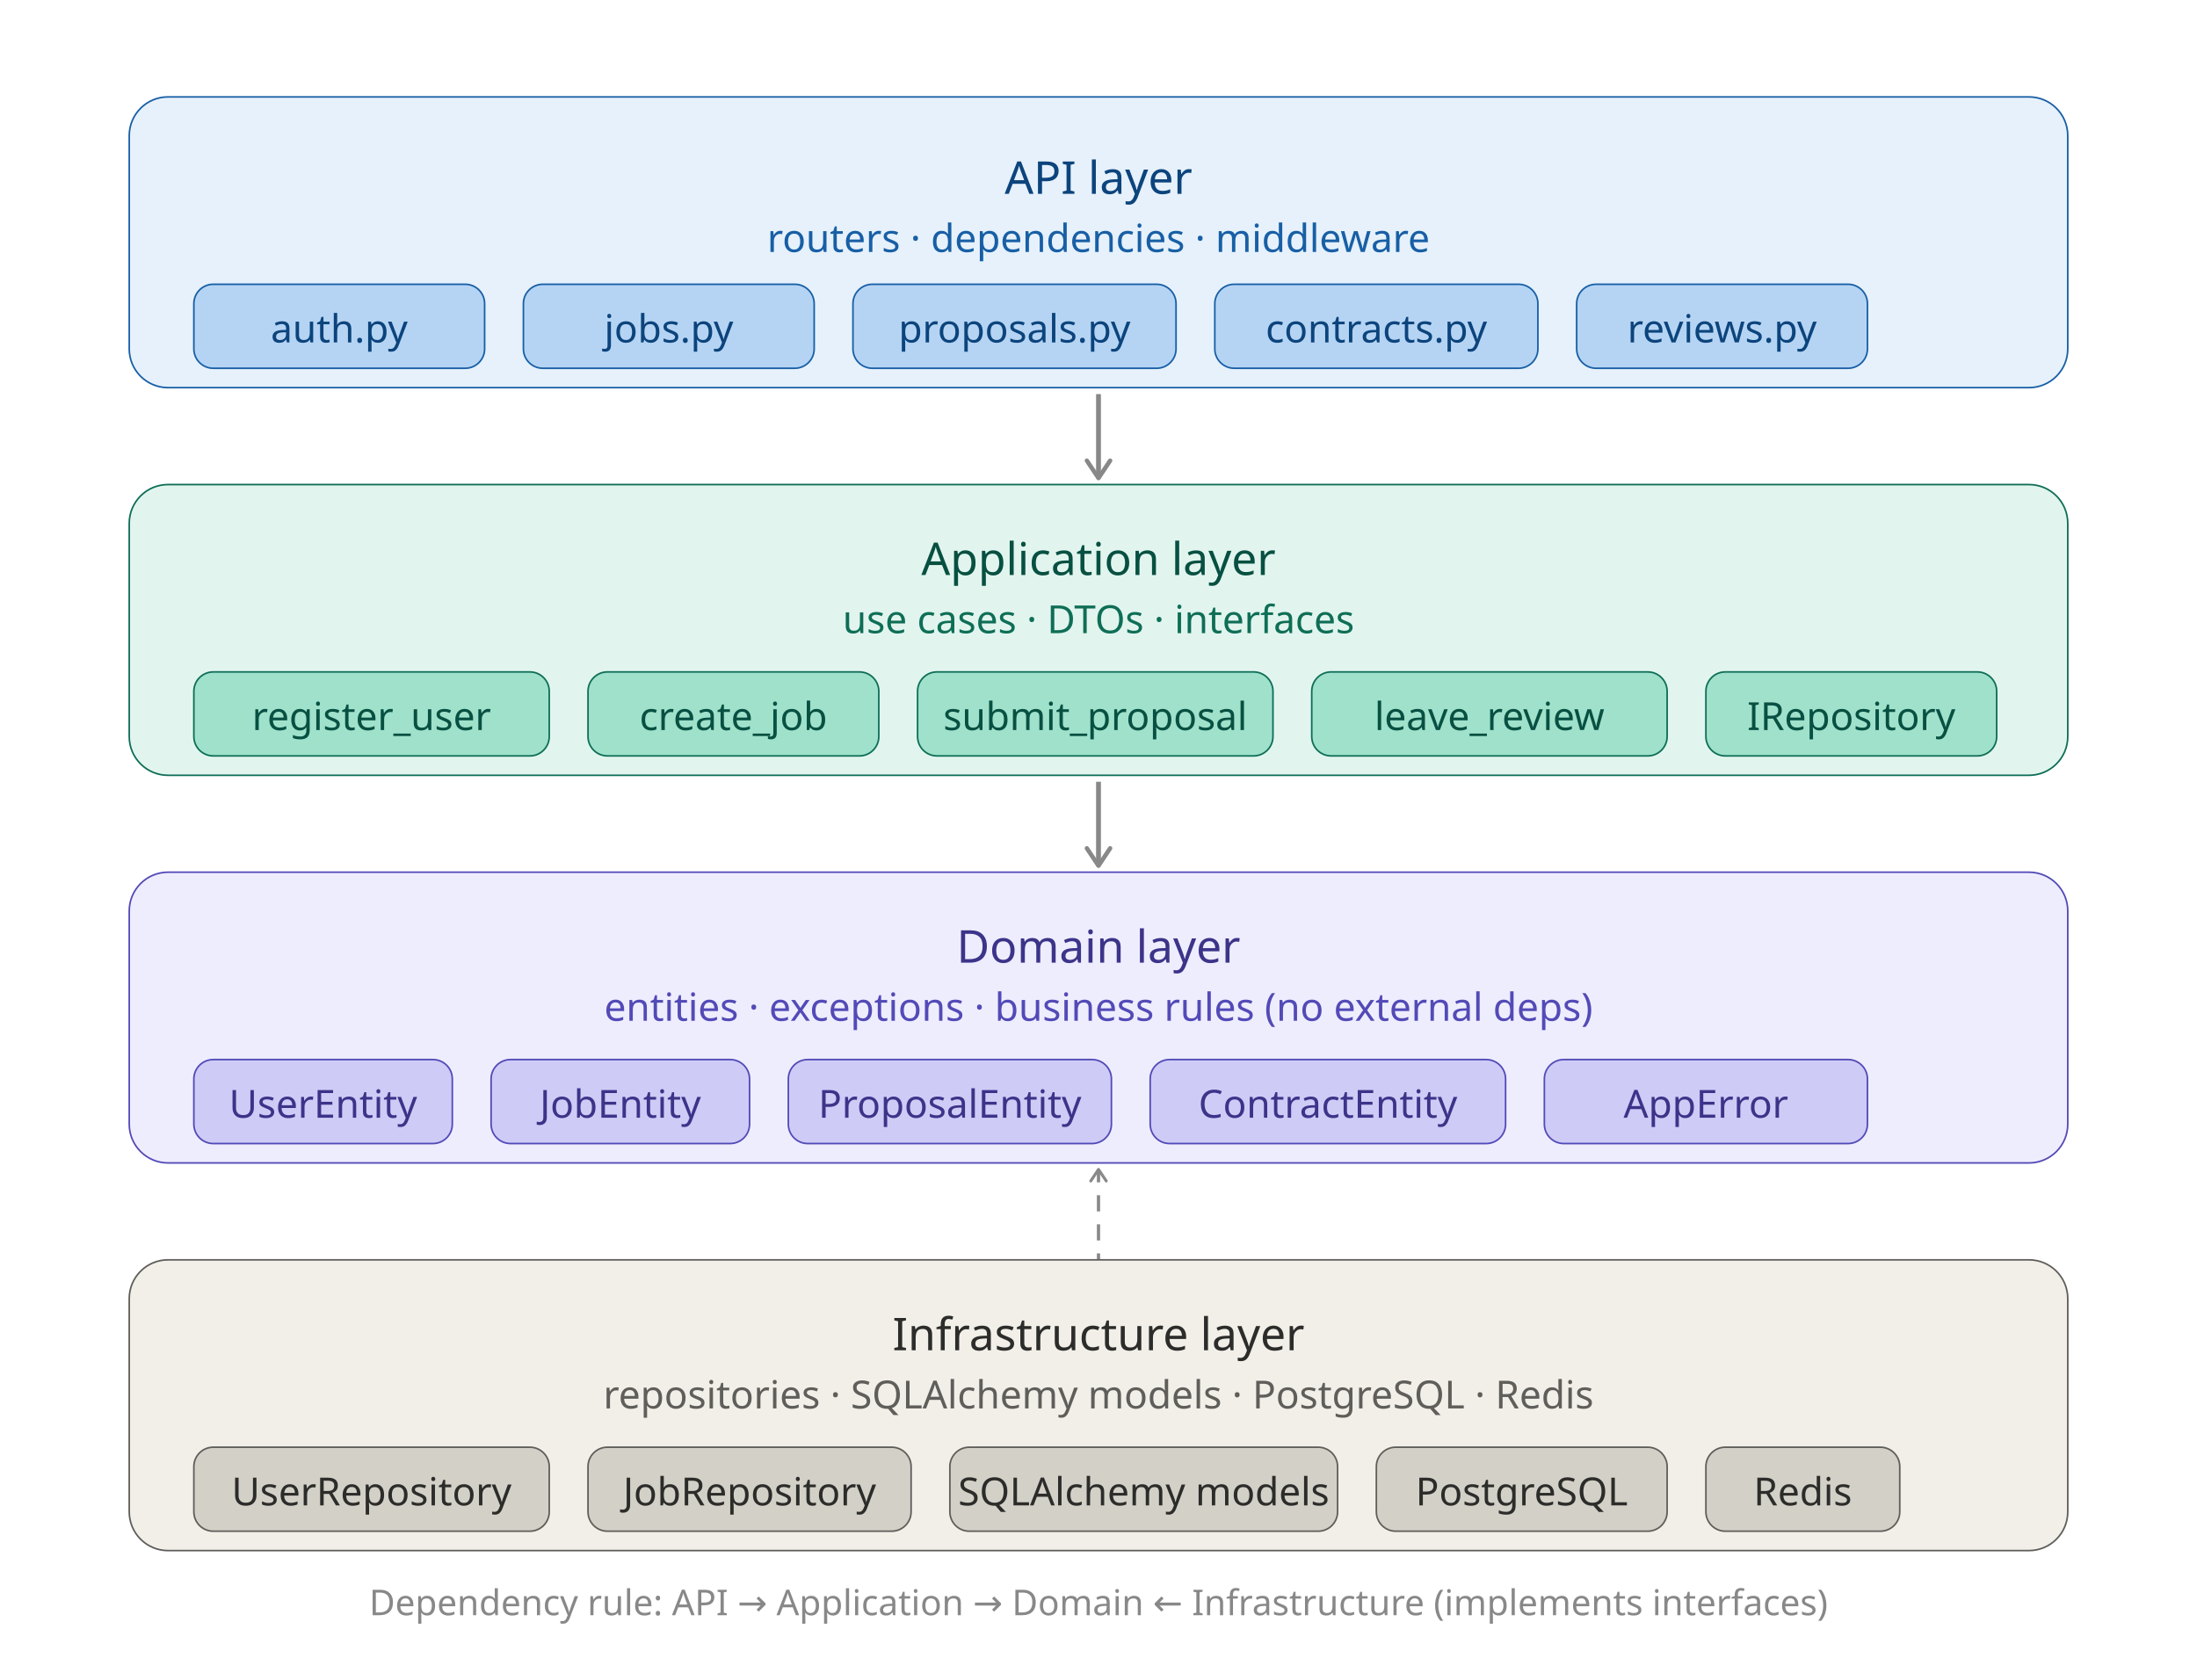
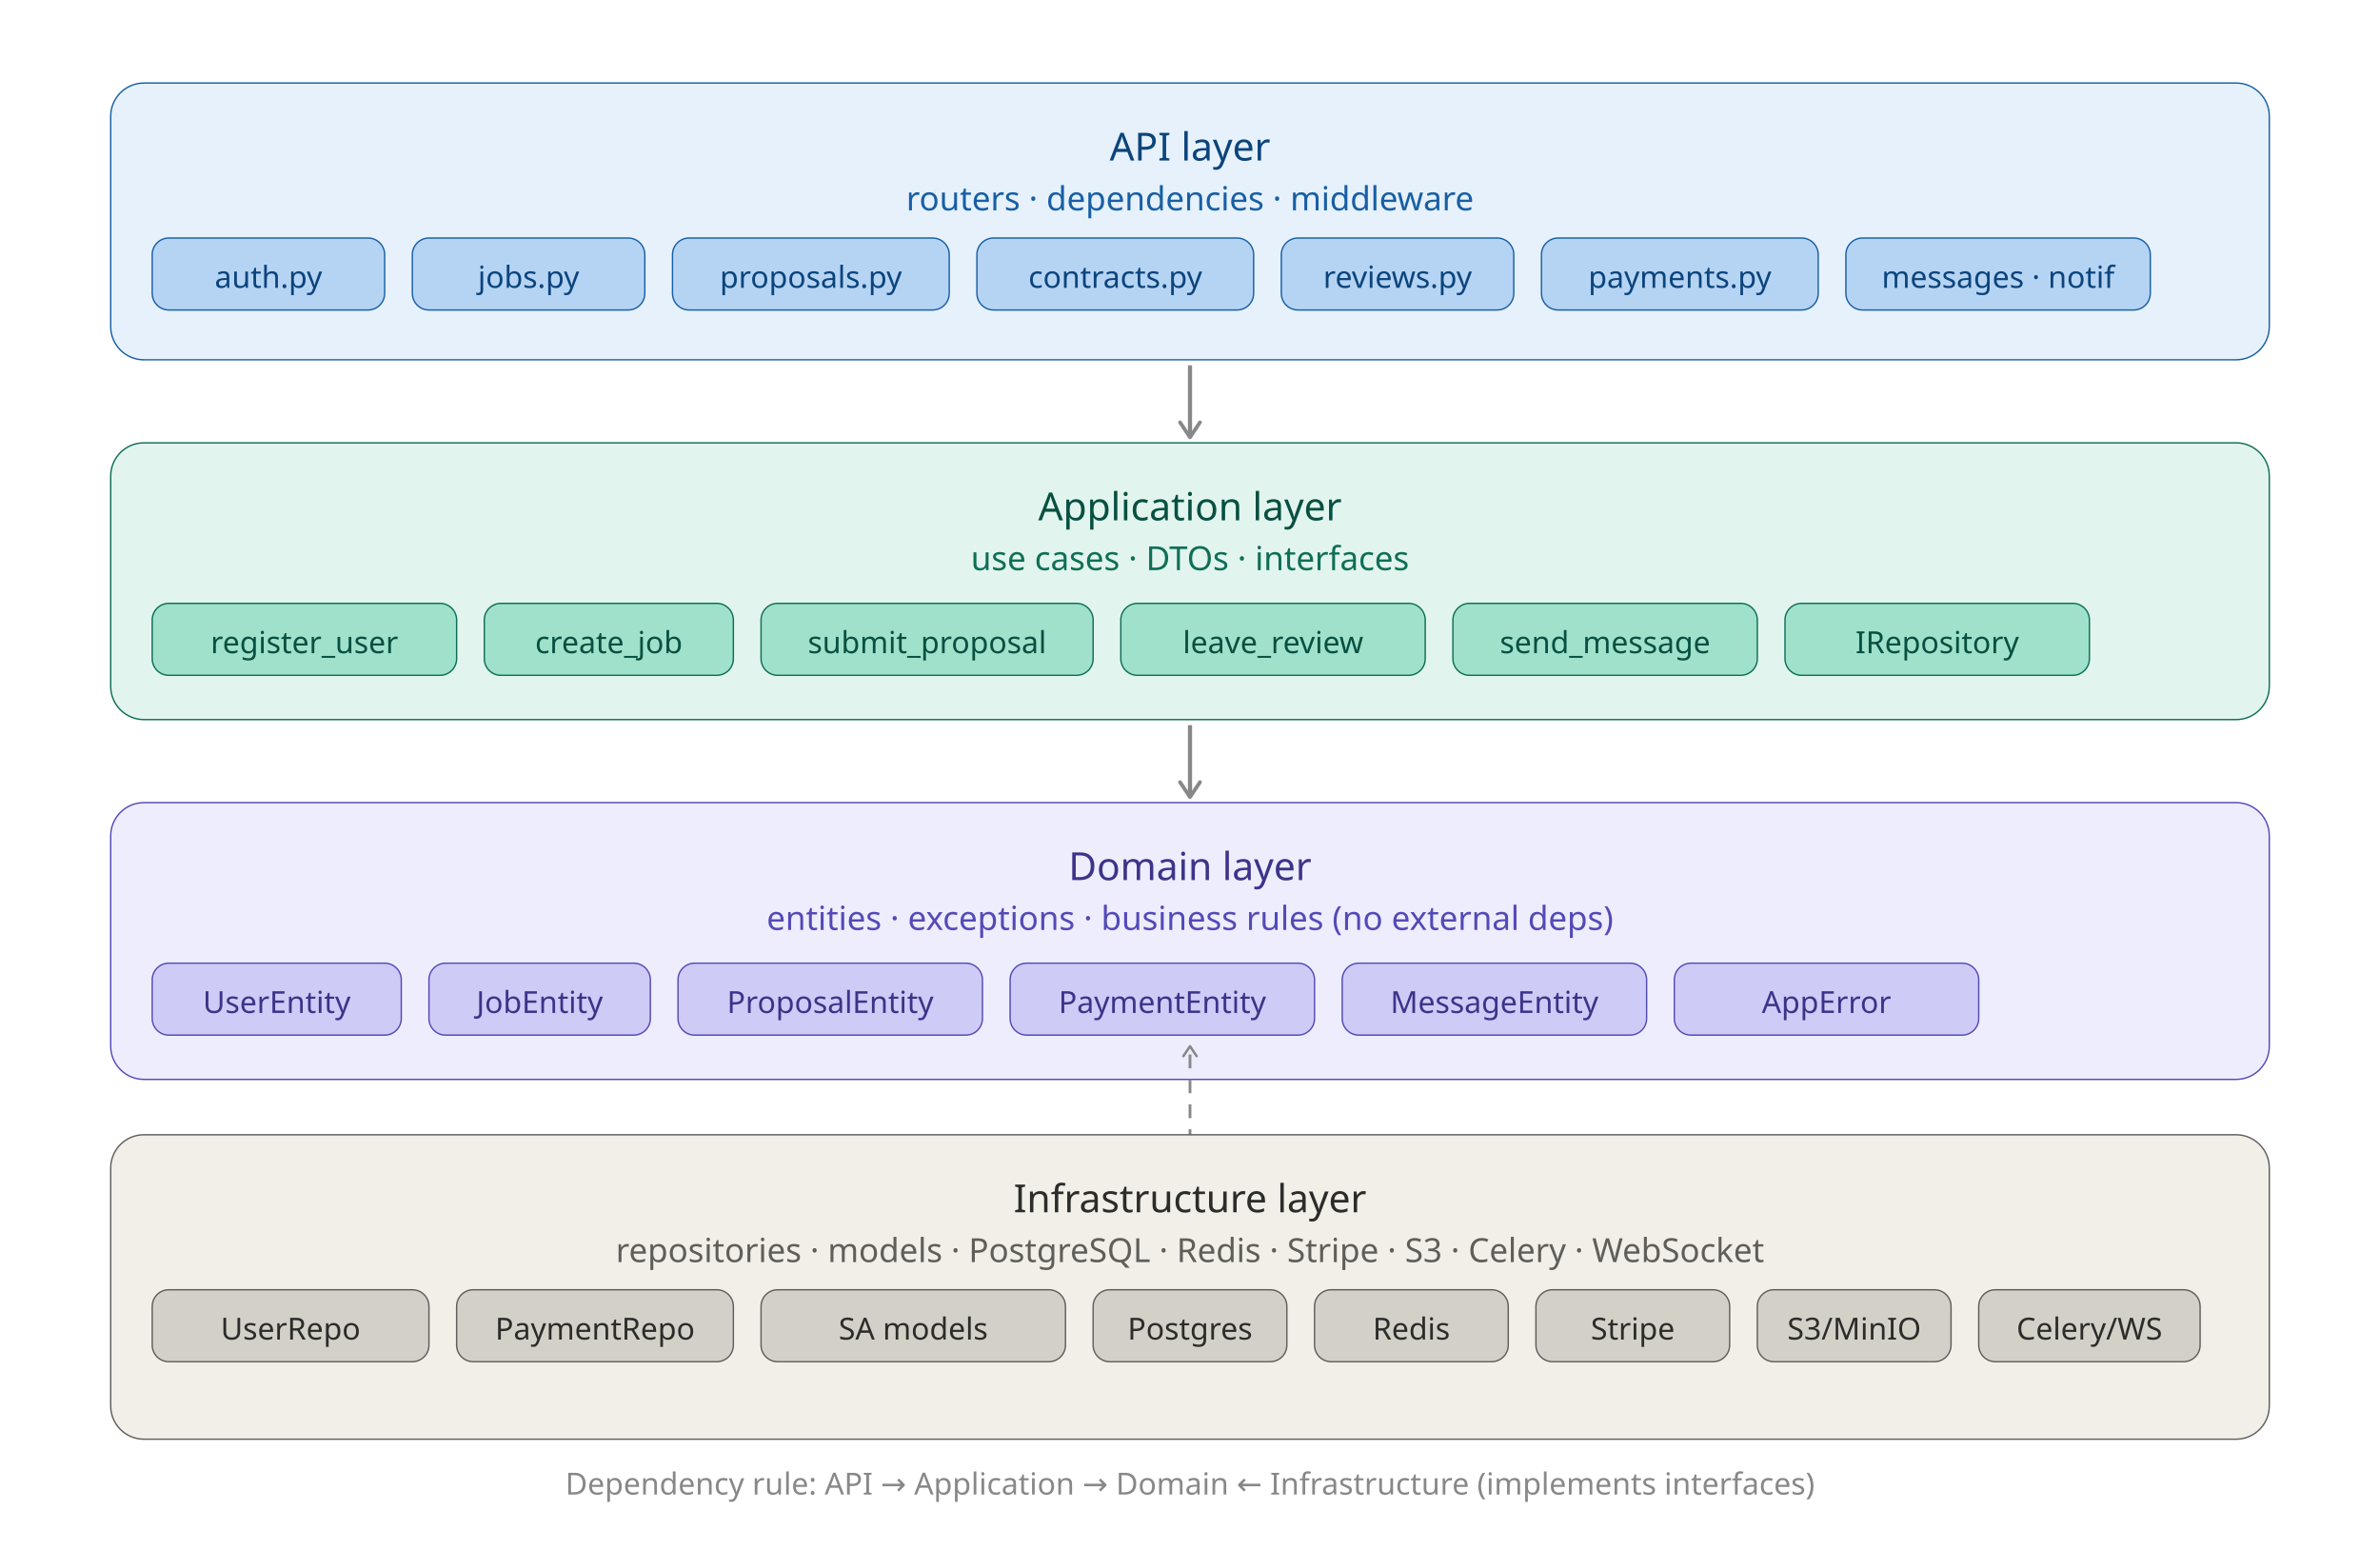
- <svg xmlns="http://www.w3.org/2000/svg" width="100%" viewBox="0 0 680 520" role="img">
+ <svg xmlns="http://www.w3.org/2000/svg" width="100%" viewBox="0 0 860 560" role="img">
  <defs>
    <marker id="arrow" viewBox="0 0 10 10" refX="8" refY="5" markerWidth="6" markerHeight="6" orient="auto-start-reverse">
      <path d="M2 1L8 5L2 9" fill="none" stroke="#888" stroke-width="1.5" stroke-linecap="round" stroke-linejoin="round" />
    </marker>
  </defs>
-   <rect x="40" y="30" width="600" height="90" rx="12" fill="#E6F1FB" stroke="#185FA5" stroke-width="0.5" />
-   <text font-family="sans-serif" font-weight="500" font-size="14" fill="#0C447C" x="340" y="60" text-anchor="middle">API layer</text>
-   <text font-family="sans-serif" font-size="12" fill="#185FA5" x="340" y="78" text-anchor="middle">routers · dependencies · middleware</text>
-   <rect x="60" y="88" width="90" height="26" rx="6" fill="#B5D4F4" stroke="#185FA5" stroke-width="0.5" />
-   <rect x="162" y="88" width="90" height="26" rx="6" fill="#B5D4F4" stroke="#185FA5" stroke-width="0.5" />
-   <rect x="264" y="88" width="100" height="26" rx="6" fill="#B5D4F4" stroke="#185FA5" stroke-width="0.5" />
-   <rect x="376" y="88" width="100" height="26" rx="6" fill="#B5D4F4" stroke="#185FA5" stroke-width="0.5" />
-   <rect x="488" y="88" width="90" height="26" rx="6" fill="#B5D4F4" stroke="#185FA5" stroke-width="0.5" />
-   <text font-family="sans-serif" font-size="12" fill="#0C447C" x="105" y="106" text-anchor="middle">auth.py</text>
-   <text font-family="sans-serif" font-size="12" fill="#0C447C" x="207" y="106" text-anchor="middle">jobs.py</text>
-   <text font-family="sans-serif" font-size="12" fill="#0C447C" x="314" y="106" text-anchor="middle">proposals.py</text>
-   <text font-family="sans-serif" font-size="12" fill="#0C447C" x="426" y="106" text-anchor="middle">contracts.py</text>
-   <text font-family="sans-serif" font-size="12" fill="#0C447C" x="533" y="106" text-anchor="middle">reviews.py</text>
-   <line x1="340" y1="122" x2="340" y2="148" stroke="#888" stroke-width="1.5" marker-end="url(#arrow)" />
-   <rect x="40" y="150" width="600" height="90" rx="12" fill="#E1F5EE" stroke="#0F6E56" stroke-width="0.5" />
-   <text font-family="sans-serif" font-weight="500" font-size="14" fill="#085041" x="340" y="178" text-anchor="middle">Application layer</text>
-   <text font-family="sans-serif" font-size="12" fill="#0F6E56" x="340" y="196" text-anchor="middle">use cases · DTOs · interfaces</text>
-   <rect x="60" y="208" width="110" height="26" rx="6" fill="#9FE1CB" stroke="#0F6E56" stroke-width="0.5" />
-   <rect x="182" y="208" width="90" height="26" rx="6" fill="#9FE1CB" stroke="#0F6E56" stroke-width="0.5" />
-   <rect x="284" y="208" width="110" height="26" rx="6" fill="#9FE1CB" stroke="#0F6E56" stroke-width="0.5" />
-   <rect x="406" y="208" width="110" height="26" rx="6" fill="#9FE1CB" stroke="#0F6E56" stroke-width="0.5" />
-   <rect x="528" y="208" width="90" height="26" rx="6" fill="#9FE1CB" stroke="#0F6E56" stroke-width="0.5" />
-   <text font-family="sans-serif" font-size="12" fill="#085041" x="115" y="226" text-anchor="middle">register_user</text>
-   <text font-family="sans-serif" font-size="12" fill="#085041" x="227" y="226" text-anchor="middle">create_job</text>
-   <text font-family="sans-serif" font-size="12" fill="#085041" x="339" y="226" text-anchor="middle">submit_proposal</text>
-   <text font-family="sans-serif" font-size="12" fill="#085041" x="461" y="226" text-anchor="middle">leave_review</text>
-   <text font-family="sans-serif" font-size="12" fill="#085041" x="573" y="226" text-anchor="middle">IRepository</text>
-   <line x1="340" y1="242" x2="340" y2="268" stroke="#888" stroke-width="1.5" marker-end="url(#arrow)" />
-   <rect x="40" y="270" width="600" height="90" rx="12" fill="#EEEDFE" stroke="#534AB7" stroke-width="0.5" />
-   <text font-family="sans-serif" font-weight="500" font-size="14" fill="#3C3489" x="340" y="298" text-anchor="middle">Domain layer</text>
-   <text font-family="sans-serif" font-size="12" fill="#534AB7" x="340" y="316" text-anchor="middle">entities · exceptions · business rules (no external deps)</text>
-   <rect x="60" y="328" width="80" height="26" rx="6" fill="#CECBF6" stroke="#534AB7" stroke-width="0.5" />
-   <rect x="152" y="328" width="80" height="26" rx="6" fill="#CECBF6" stroke="#534AB7" stroke-width="0.5" />
-   <rect x="244" y="328" width="100" height="26" rx="6" fill="#CECBF6" stroke="#534AB7" stroke-width="0.5" />
-   <rect x="356" y="328" width="110" height="26" rx="6" fill="#CECBF6" stroke="#534AB7" stroke-width="0.5" />
-   <rect x="478" y="328" width="100" height="26" rx="6" fill="#CECBF6" stroke="#534AB7" stroke-width="0.5" />
-   <text font-family="sans-serif" font-size="12" fill="#3C3489" x="100" y="346" text-anchor="middle">UserEntity</text>
-   <text font-family="sans-serif" font-size="12" fill="#3C3489" x="192" y="346" text-anchor="middle">JobEntity</text>
-   <text font-family="sans-serif" font-size="12" fill="#3C3489" x="294" y="346" text-anchor="middle">ProposalEntity</text>
-   <text font-family="sans-serif" font-size="12" fill="#3C3489" x="411" y="346" text-anchor="middle">ContractEntity</text>
-   <text font-family="sans-serif" font-size="12" fill="#3C3489" x="528" y="346" text-anchor="middle">AppError</text>
-   <path d="M340 420 L340 362" fill="none" stroke="#888" stroke-width="1" stroke-dasharray="5 4" marker-end="url(#arrow)" />
-   <rect x="40" y="390" width="600" height="90" rx="12" fill="#F1EFE8" stroke="#5F5E5A" stroke-width="0.5" />
-   <text font-family="sans-serif" font-weight="500" font-size="14" fill="#2C2C2A" x="340" y="418" text-anchor="middle">Infrastructure layer</text>
-   <text font-family="sans-serif" font-size="12" fill="#5F5E5A" x="340" y="436" text-anchor="middle">repositories · SQLAlchemy models · PostgreSQL · Redis</text>
-   <rect x="60" y="448" width="110" height="26" rx="6" fill="#D3D1C7" stroke="#5F5E5A" stroke-width="0.5" />
-   <rect x="182" y="448" width="100" height="26" rx="6" fill="#D3D1C7" stroke="#5F5E5A" stroke-width="0.5" />
-   <rect x="294" y="448" width="120" height="26" rx="6" fill="#D3D1C7" stroke="#5F5E5A" stroke-width="0.5" />
-   <rect x="426" y="448" width="90" height="26" rx="6" fill="#D3D1C7" stroke="#5F5E5A" stroke-width="0.5" />
-   <rect x="528" y="448" width="60" height="26" rx="6" fill="#D3D1C7" stroke="#5F5E5A" stroke-width="0.5" />
-   <text font-family="sans-serif" font-size="12" fill="#2C2C2A" x="115" y="466" text-anchor="middle">UserRepository</text>
-   <text font-family="sans-serif" font-size="12" fill="#2C2C2A" x="232" y="466" text-anchor="middle">JobRepository</text>
-   <text font-family="sans-serif" font-size="12" fill="#2C2C2A" x="354" y="466" text-anchor="middle">SQLAlchemy models</text>
-   <text font-family="sans-serif" font-size="12" fill="#2C2C2A" x="471" y="466" text-anchor="middle">PostgreSQL</text>
-   <text font-family="sans-serif" font-size="12" fill="#2C2C2A" x="558" y="466" text-anchor="middle">Redis</text>
-   <text font-family="sans-serif" font-size="11" fill="#888" x="340" y="500" text-anchor="middle">Dependency rule: API → Application → Domain ← Infrastructure (implements interfaces)</text>
+   <rect x="40" y="30" width="780" height="100" rx="12" fill="#E6F1FB" stroke="#185FA5" stroke-width="0.5" />
+   <text font-family="sans-serif" font-weight="500" font-size="14" fill="#0C447C" x="430" y="58" text-anchor="middle">API layer</text>
+   <text font-family="sans-serif" font-size="12" fill="#185FA5" x="430" y="76" text-anchor="middle">routers · dependencies · middleware</text>
+   <rect x="55" y="86" width="84" height="26" rx="6" fill="#B5D4F4" stroke="#185FA5" stroke-width="0.5" />
+   <rect x="149" y="86" width="84" height="26" rx="6" fill="#B5D4F4" stroke="#185FA5" stroke-width="0.5" />
+   <rect x="243" y="86" width="100" height="26" rx="6" fill="#B5D4F4" stroke="#185FA5" stroke-width="0.5" />
+   <rect x="353" y="86" width="100" height="26" rx="6" fill="#B5D4F4" stroke="#185FA5" stroke-width="0.5" />
+   <rect x="463" y="86" width="84" height="26" rx="6" fill="#B5D4F4" stroke="#185FA5" stroke-width="0.5" />
+   <rect x="557" y="86" width="100" height="26" rx="6" fill="#B5D4F4" stroke="#185FA5" stroke-width="0.5" />
+   <rect x="667" y="86" width="110" height="26" rx="6" fill="#B5D4F4" stroke="#185FA5" stroke-width="0.5" />
+   <text font-family="sans-serif" font-size="11" fill="#0C447C" x="97" y="104" text-anchor="middle">auth.py</text>
+   <text font-family="sans-serif" font-size="11" fill="#0C447C" x="191" y="104" text-anchor="middle">jobs.py</text>
+   <text font-family="sans-serif" font-size="11" fill="#0C447C" x="293" y="104" text-anchor="middle">proposals.py</text>
+   <text font-family="sans-serif" font-size="11" fill="#0C447C" x="403" y="104" text-anchor="middle">contracts.py</text>
+   <text font-family="sans-serif" font-size="11" fill="#0C447C" x="505" y="104" text-anchor="middle">reviews.py</text>
+   <text font-family="sans-serif" font-size="11" fill="#0C447C" x="607" y="104" text-anchor="middle">payments.py</text>
+   <text font-family="sans-serif" font-size="11" fill="#0C447C" x="722" y="104" text-anchor="middle">messages · notif</text>
+   <line x1="430" y1="132" x2="430" y2="158" stroke="#888" stroke-width="1.5" marker-end="url(#arrow)" />
+   <rect x="40" y="160" width="780" height="100" rx="12" fill="#E1F5EE" stroke="#0F6E56" stroke-width="0.5" />
+   <text font-family="sans-serif" font-weight="500" font-size="14" fill="#085041" x="430" y="188" text-anchor="middle">Application layer</text>
+   <text font-family="sans-serif" font-size="12" fill="#0F6E56" x="430" y="206" text-anchor="middle">use cases · DTOs · interfaces</text>
+   <rect x="55" y="218" width="110" height="26" rx="6" fill="#9FE1CB" stroke="#0F6E56" stroke-width="0.5" />
+   <rect x="175" y="218" width="90" height="26" rx="6" fill="#9FE1CB" stroke="#0F6E56" stroke-width="0.5" />
+   <rect x="275" y="218" width="120" height="26" rx="6" fill="#9FE1CB" stroke="#0F6E56" stroke-width="0.5" />
+   <rect x="405" y="218" width="110" height="26" rx="6" fill="#9FE1CB" stroke="#0F6E56" stroke-width="0.5" />
+   <rect x="525" y="218" width="110" height="26" rx="6" fill="#9FE1CB" stroke="#0F6E56" stroke-width="0.5" />
+   <rect x="645" y="218" width="110" height="26" rx="6" fill="#9FE1CB" stroke="#0F6E56" stroke-width="0.5" />
+   <text font-family="sans-serif" font-size="11" fill="#085041" x="110" y="236" text-anchor="middle">register_user</text>
+   <text font-family="sans-serif" font-size="11" fill="#085041" x="220" y="236" text-anchor="middle">create_job</text>
+   <text font-family="sans-serif" font-size="11" fill="#085041" x="335" y="236" text-anchor="middle">submit_proposal</text>
+   <text font-family="sans-serif" font-size="11" fill="#085041" x="460" y="236" text-anchor="middle">leave_review</text>
+   <text font-family="sans-serif" font-size="11" fill="#085041" x="580" y="236" text-anchor="middle">send_message</text>
+   <text font-family="sans-serif" font-size="11" fill="#085041" x="700" y="236" text-anchor="middle">IRepository</text>
+   <line x1="430" y1="262" x2="430" y2="288" stroke="#888" stroke-width="1.5" marker-end="url(#arrow)" />
+   <rect x="40" y="290" width="780" height="100" rx="12" fill="#EEEDFE" stroke="#534AB7" stroke-width="0.5" />
+   <text font-family="sans-serif" font-weight="500" font-size="14" fill="#3C3489" x="430" y="318" text-anchor="middle">Domain layer</text>
+   <text font-family="sans-serif" font-size="12" fill="#534AB7" x="430" y="336" text-anchor="middle">entities · exceptions · business rules (no external deps)</text>
+   <rect x="55" y="348" width="90" height="26" rx="6" fill="#CECBF6" stroke="#534AB7" stroke-width="0.5" />
+   <rect x="155" y="348" width="80" height="26" rx="6" fill="#CECBF6" stroke="#534AB7" stroke-width="0.5" />
+   <rect x="245" y="348" width="110" height="26" rx="6" fill="#CECBF6" stroke="#534AB7" stroke-width="0.5" />
+   <rect x="365" y="348" width="110" height="26" rx="6" fill="#CECBF6" stroke="#534AB7" stroke-width="0.5" />
+   <rect x="485" y="348" width="110" height="26" rx="6" fill="#CECBF6" stroke="#534AB7" stroke-width="0.5" />
+   <rect x="605" y="348" width="110" height="26" rx="6" fill="#CECBF6" stroke="#534AB7" stroke-width="0.5" />
+   <text font-family="sans-serif" font-size="11" fill="#3C3489" x="100" y="366" text-anchor="middle">UserEntity</text>
+   <text font-family="sans-serif" font-size="11" fill="#3C3489" x="195" y="366" text-anchor="middle">JobEntity</text>
+   <text font-family="sans-serif" font-size="11" fill="#3C3489" x="300" y="366" text-anchor="middle">ProposalEntity</text>
+   <text font-family="sans-serif" font-size="11" fill="#3C3489" x="420" y="366" text-anchor="middle">PaymentEntity</text>
+   <text font-family="sans-serif" font-size="11" fill="#3C3489" x="540" y="366" text-anchor="middle">MessageEntity</text>
+   <text font-family="sans-serif" font-size="11" fill="#3C3489" x="660" y="366" text-anchor="middle">AppError</text>
+   <path d="M430 440 L430 378" fill="none" stroke="#888" stroke-width="1" stroke-dasharray="5 4" marker-end="url(#arrow)" />
+   <rect x="40" y="410" width="780" height="110" rx="12" fill="#F1EFE8" stroke="#5F5E5A" stroke-width="0.5" />
+   <text font-family="sans-serif" font-weight="500" font-size="14" fill="#2C2C2A" x="430" y="438" text-anchor="middle">Infrastructure layer</text>
+   <text font-family="sans-serif" font-size="12" fill="#5F5E5A" x="430" y="456" text-anchor="middle">repositories · models · PostgreSQL · Redis · Stripe · S3 · Celery · WebSocket</text>
+   <rect x="55" y="466" width="100" height="26" rx="6" fill="#D3D1C7" stroke="#5F5E5A" stroke-width="0.5" />
+   <rect x="165" y="466" width="100" height="26" rx="6" fill="#D3D1C7" stroke="#5F5E5A" stroke-width="0.5" />
+   <rect x="275" y="466" width="110" height="26" rx="6" fill="#D3D1C7" stroke="#5F5E5A" stroke-width="0.5" />
+   <rect x="395" y="466" width="70" height="26" rx="6" fill="#D3D1C7" stroke="#5F5E5A" stroke-width="0.5" />
+   <rect x="475" y="466" width="70" height="26" rx="6" fill="#D3D1C7" stroke="#5F5E5A" stroke-width="0.5" />
+   <rect x="555" y="466" width="70" height="26" rx="6" fill="#D3D1C7" stroke="#5F5E5A" stroke-width="0.5" />
+   <rect x="635" y="466" width="70" height="26" rx="6" fill="#D3D1C7" stroke="#5F5E5A" stroke-width="0.5" />
+   <rect x="715" y="466" width="80" height="26" rx="6" fill="#D3D1C7" stroke="#5F5E5A" stroke-width="0.5" />
+   <text font-family="sans-serif" font-size="11" fill="#2C2C2A" x="105" y="484" text-anchor="middle">UserRepo</text>
+   <text font-family="sans-serif" font-size="11" fill="#2C2C2A" x="215" y="484" text-anchor="middle">PaymentRepo</text>
+   <text font-family="sans-serif" font-size="11" fill="#2C2C2A" x="330" y="484" text-anchor="middle">SA models</text>
+   <text font-family="sans-serif" font-size="11" fill="#2C2C2A" x="430" y="484" text-anchor="middle">Postgres</text>
+   <text font-family="sans-serif" font-size="11" fill="#2C2C2A" x="510" y="484" text-anchor="middle">Redis</text>
+   <text font-family="sans-serif" font-size="11" fill="#2C2C2A" x="590" y="484" text-anchor="middle">Stripe</text>
+   <text font-family="sans-serif" font-size="11" fill="#2C2C2A" x="670" y="484" text-anchor="middle">S3/MinIO</text>
+   <text font-family="sans-serif" font-size="11" fill="#2C2C2A" x="755" y="484" text-anchor="middle">Celery/WS</text>
+   <text font-family="sans-serif" font-size="11" fill="#888" x="430" y="540" text-anchor="middle">Dependency rule: API → Application → Domain ← Infrastructure (implements interfaces)</text>
</svg>
